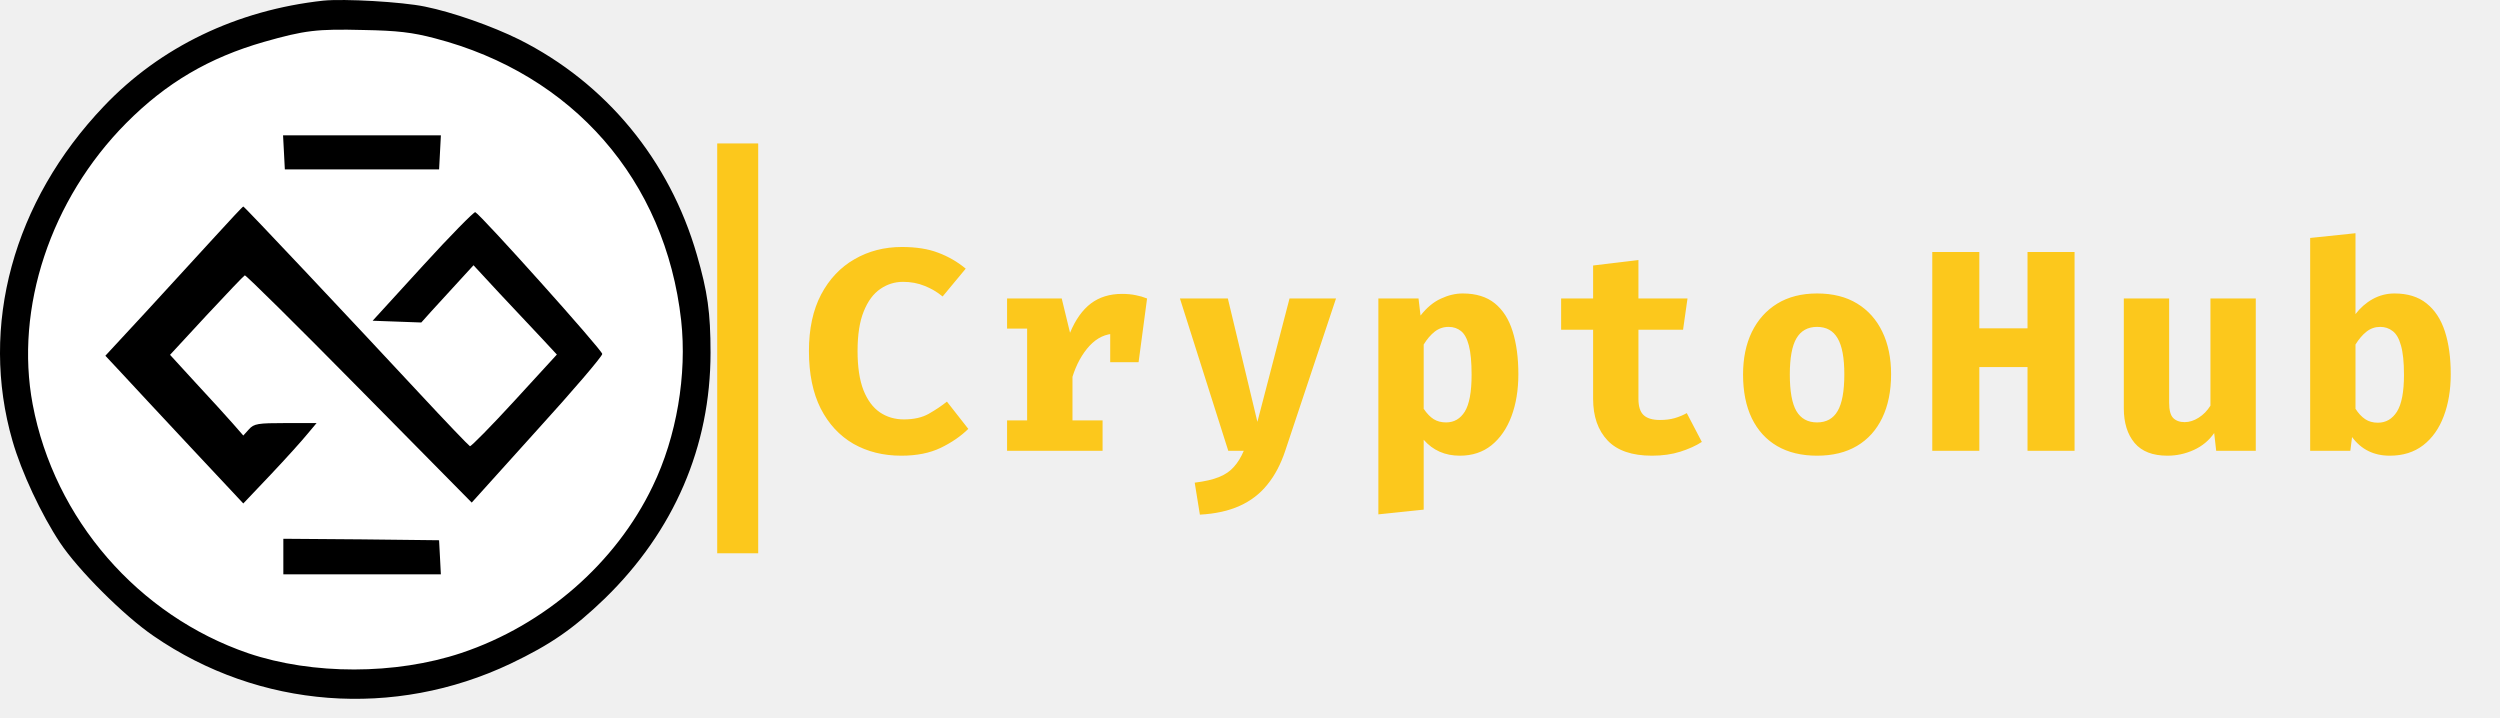
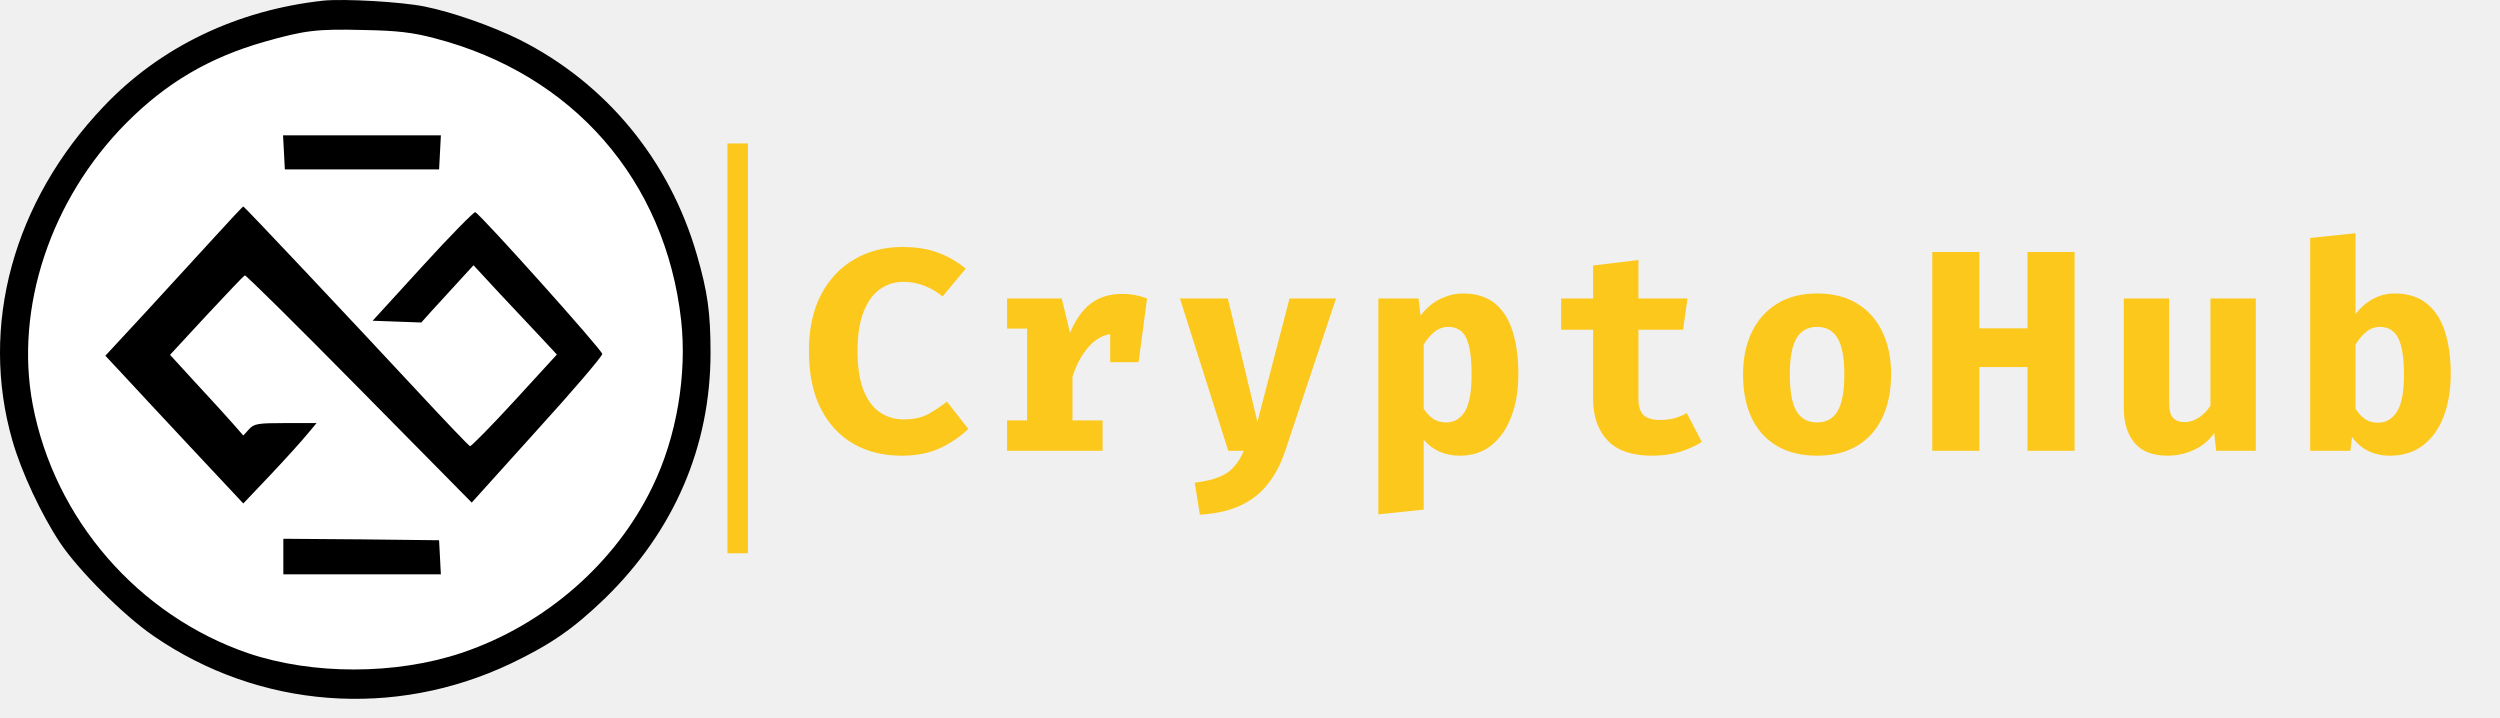
<svg xmlns="http://www.w3.org/2000/svg" width="122" height="35" viewBox="0 0 122 35" fill="none">
-   <line x1="36" y1="7" x2="36" y2="27" stroke="#FCC81C" stroke-width="2" />
+   <line x1="36" y1="7" x2="36" y2="27" stroke="#FCC81C" strokeWidth="2" />
  <path d="M44.012 12.053C44.707 12.053 45.298 12.146 45.783 12.333C46.273 12.515 46.721 12.774 47.127 13.11L46 14.468C45.734 14.249 45.44 14.076 45.118 13.95C44.796 13.819 44.446 13.754 44.068 13.754C43.662 13.754 43.291 13.871 42.955 14.104C42.619 14.333 42.351 14.697 42.15 15.196C41.949 15.691 41.849 16.335 41.849 17.128C41.849 17.907 41.945 18.544 42.136 19.039C42.332 19.529 42.6 19.891 42.941 20.124C43.282 20.353 43.671 20.467 44.11 20.467C44.595 20.467 44.999 20.376 45.321 20.194C45.643 20.012 45.939 19.814 46.21 19.599L47.253 20.929C46.889 21.288 46.441 21.596 45.909 21.853C45.377 22.11 44.735 22.238 43.984 22.238C43.107 22.238 42.327 22.044 41.646 21.657C40.969 21.265 40.437 20.691 40.05 19.935C39.667 19.174 39.476 18.239 39.476 17.128C39.476 16.045 39.674 15.126 40.071 14.37C40.472 13.614 41.016 13.04 41.702 12.648C42.388 12.251 43.158 12.053 44.012 12.053ZM49.145 22V20.516H50.124V16.036H49.145V14.566H51.812L52.218 16.239C52.483 15.6 52.822 15.124 53.233 14.811C53.648 14.498 54.154 14.342 54.752 14.342C55.004 14.342 55.227 14.363 55.423 14.405C55.62 14.442 55.804 14.496 55.977 14.566L55.304 16.393C55.169 16.356 55.034 16.328 54.898 16.309C54.763 16.29 54.614 16.281 54.45 16.281C53.965 16.281 53.538 16.479 53.169 16.876C52.806 17.273 52.528 17.777 52.337 18.388V20.516H53.806V22H49.145ZM54.178 17.674V15.504L54.507 14.566H55.977L55.563 17.674H54.178ZM65.197 14.566L62.719 22C62.5 22.658 62.208 23.209 61.844 23.652C61.485 24.1 61.034 24.445 60.493 24.688C59.956 24.931 59.31 25.073 58.554 25.115L58.302 23.554C58.792 23.493 59.186 23.402 59.485 23.281C59.788 23.16 60.031 22.994 60.213 22.784C60.4 22.579 60.561 22.317 60.696 22H59.94L57.581 14.566H59.919L61.361 20.586L62.929 14.566H65.197ZM71.38 14.321C72.028 14.321 72.551 14.482 72.948 14.804C73.344 15.126 73.634 15.581 73.816 16.169C74.002 16.757 74.096 17.455 74.096 18.262C74.096 19.027 73.984 19.711 73.76 20.313C73.536 20.91 73.211 21.382 72.787 21.727C72.362 22.068 71.846 22.238 71.24 22.238C70.516 22.238 69.928 21.979 69.476 21.461V24.87L67.264 25.101V14.566H69.224L69.322 15.399C69.625 15.012 69.956 14.736 70.316 14.573C70.675 14.405 71.03 14.321 71.38 14.321ZM70.694 15.952C70.437 15.952 70.211 16.029 70.015 16.183C69.819 16.337 69.639 16.547 69.476 16.813V19.949C69.63 20.178 69.791 20.346 69.959 20.453C70.131 20.56 70.334 20.614 70.568 20.614C70.96 20.614 71.265 20.437 71.485 20.082C71.704 19.723 71.814 19.125 71.814 18.29C71.814 17.674 71.769 17.198 71.681 16.862C71.592 16.521 71.464 16.286 71.296 16.155C71.128 16.02 70.927 15.952 70.694 15.952ZM83.05 21.566C82.761 21.753 82.411 21.911 82 22.042C81.59 22.173 81.127 22.238 80.614 22.238C79.644 22.238 78.922 21.991 78.451 21.496C77.98 20.997 77.744 20.32 77.744 19.466V16.092H76.183V14.566H77.744V12.956L79.956 12.69V14.566H82.35L82.133 16.092H79.956V19.466C79.956 19.835 80.04 20.098 80.208 20.257C80.376 20.416 80.644 20.495 81.013 20.495C81.275 20.495 81.513 20.465 81.727 20.404C81.947 20.339 82.142 20.257 82.315 20.159L83.05 21.566ZM88.673 14.321C89.438 14.321 90.089 14.484 90.626 14.811C91.162 15.138 91.573 15.597 91.858 16.19C92.142 16.778 92.285 17.469 92.285 18.262C92.285 19.088 92.14 19.8 91.851 20.397C91.566 20.99 91.155 21.445 90.619 21.762C90.082 22.079 89.433 22.238 88.673 22.238C87.917 22.238 87.268 22.082 86.727 21.769C86.19 21.456 85.777 21.004 85.488 20.411C85.203 19.818 85.061 19.107 85.061 18.276C85.061 17.487 85.203 16.797 85.488 16.204C85.777 15.611 86.19 15.149 86.727 14.818C87.268 14.487 87.917 14.321 88.673 14.321ZM88.673 15.952C88.22 15.952 87.884 16.139 87.665 16.512C87.45 16.881 87.343 17.469 87.343 18.276C87.343 19.097 87.45 19.692 87.665 20.061C87.884 20.43 88.22 20.614 88.673 20.614C89.125 20.614 89.459 20.43 89.674 20.061C89.893 19.692 90.003 19.093 90.003 18.262C90.003 17.459 89.893 16.874 89.674 16.505C89.459 16.136 89.125 15.952 88.673 15.952ZM98.943 22V17.912H96.591V22H94.295V12.298H96.591V16.022H98.943V12.298H101.239V22H98.943ZM105.854 14.566V19.655C105.854 20.014 105.919 20.262 106.05 20.397C106.185 20.532 106.372 20.6 106.61 20.6C106.838 20.6 107.067 20.528 107.296 20.383C107.524 20.238 107.716 20.042 107.87 19.795V14.566H110.082V22H108.15L108.052 21.132C107.8 21.496 107.468 21.771 107.058 21.958C106.647 22.145 106.218 22.238 105.77 22.238C105.051 22.238 104.517 22.03 104.167 21.615C103.817 21.195 103.642 20.633 103.642 19.928V14.566H105.854ZM114.948 15.329C115.182 15.021 115.462 14.776 115.788 14.594C116.12 14.412 116.474 14.321 116.852 14.321C117.492 14.321 118.012 14.482 118.413 14.804C118.819 15.126 119.118 15.581 119.309 16.169C119.501 16.757 119.596 17.455 119.596 18.262C119.596 19.027 119.482 19.711 119.253 20.313C119.029 20.91 118.696 21.382 118.252 21.727C117.809 22.068 117.265 22.238 116.621 22.238C115.842 22.238 115.228 21.935 114.78 21.328L114.696 22H112.736V11.612L114.948 11.381V15.329ZM116.04 20.628C116.432 20.628 116.743 20.448 116.971 20.089C117.2 19.725 117.314 19.125 117.314 18.29C117.314 17.674 117.265 17.198 117.167 16.862C117.074 16.521 116.939 16.286 116.761 16.155C116.589 16.02 116.386 15.952 116.152 15.952C115.905 15.952 115.683 16.029 115.487 16.183C115.291 16.337 115.112 16.547 114.948 16.813V19.949C115.088 20.168 115.245 20.336 115.417 20.453C115.59 20.57 115.798 20.628 116.04 20.628Z" fill="#FCC81C" />
  <circle cx="17.338" cy="17.244" r="16.829" fill="white" />
  <path d="M15.782 0.031C11.555 0.494 7.82 2.289 5.069 5.185C0.639 9.832 -1.011 15.912 0.61 21.515C1.045 23.035 2.015 25.105 2.927 26.48C3.81 27.812 6.054 30.056 7.501 31.04C12.655 34.587 19.242 35.079 24.917 32.386C26.886 31.445 27.971 30.693 29.52 29.202C32.893 25.915 34.674 21.79 34.674 17.215C34.674 15.246 34.529 14.233 34.008 12.438C32.676 7.82 29.578 4.056 25.337 1.928C24.019 1.276 22.094 0.596 20.733 0.321C19.604 0.089 16.795 -0.07 15.782 0.031ZM21.225 1.87C27.957 3.621 32.474 8.79 33.241 15.637C33.53 18.272 33.024 21.312 31.851 23.73C30.056 27.479 26.581 30.505 22.514 31.865C19.3 32.937 15.246 32.937 12.119 31.88C6.748 30.041 2.652 25.336 1.595 19.734C0.712 15.043 2.463 9.731 6.155 6.01C8.109 4.041 10.208 2.811 12.887 2.043C14.87 1.479 15.463 1.406 17.736 1.464C19.387 1.493 20.125 1.58 21.225 1.87Z" fill="black" />
  <path d="M13.857 7.429L13.9 8.268H17.664H21.428L21.472 7.429L21.515 6.603H17.664H13.813L13.857 7.429Z" fill="black" />
  <path d="M10.483 11.555C9.731 12.38 8.225 14.016 7.139 15.203L5.142 17.36L5.967 18.243C6.416 18.721 7.921 20.356 9.325 21.848L11.873 24.569L13.22 23.15C13.958 22.369 14.754 21.486 15 21.181L15.449 20.646H13.929C12.583 20.646 12.394 20.675 12.148 20.95L11.873 21.254L11.367 20.675C11.091 20.356 10.281 19.473 9.571 18.706L8.298 17.316L10.064 15.405C11.048 14.349 11.888 13.466 11.946 13.437C12.004 13.422 14.508 15.898 17.534 18.967L23.02 24.526L26.205 20.993C27.957 19.068 29.39 17.389 29.39 17.273C29.39 17.085 23.484 10.498 23.194 10.353C23.136 10.324 21.978 11.497 20.632 12.973L18.185 15.652L19.372 15.695L20.559 15.738L21.052 15.188C21.326 14.884 21.906 14.262 22.325 13.798L23.107 12.944L24.367 14.305C25.061 15.043 25.988 16.028 26.408 16.477L27.175 17.302L25.105 19.56C23.976 20.791 22.991 21.79 22.933 21.775C22.875 21.746 21.761 20.588 20.458 19.184C17.215 15.695 11.931 10.078 11.873 10.078C11.844 10.078 11.222 10.744 10.483 11.555Z" fill="black" />
  <path d="M13.827 27.16V28.029H17.663H21.514L21.471 27.189L21.427 26.364L17.634 26.321L13.827 26.292V27.16Z" fill="black" />
</svg>
